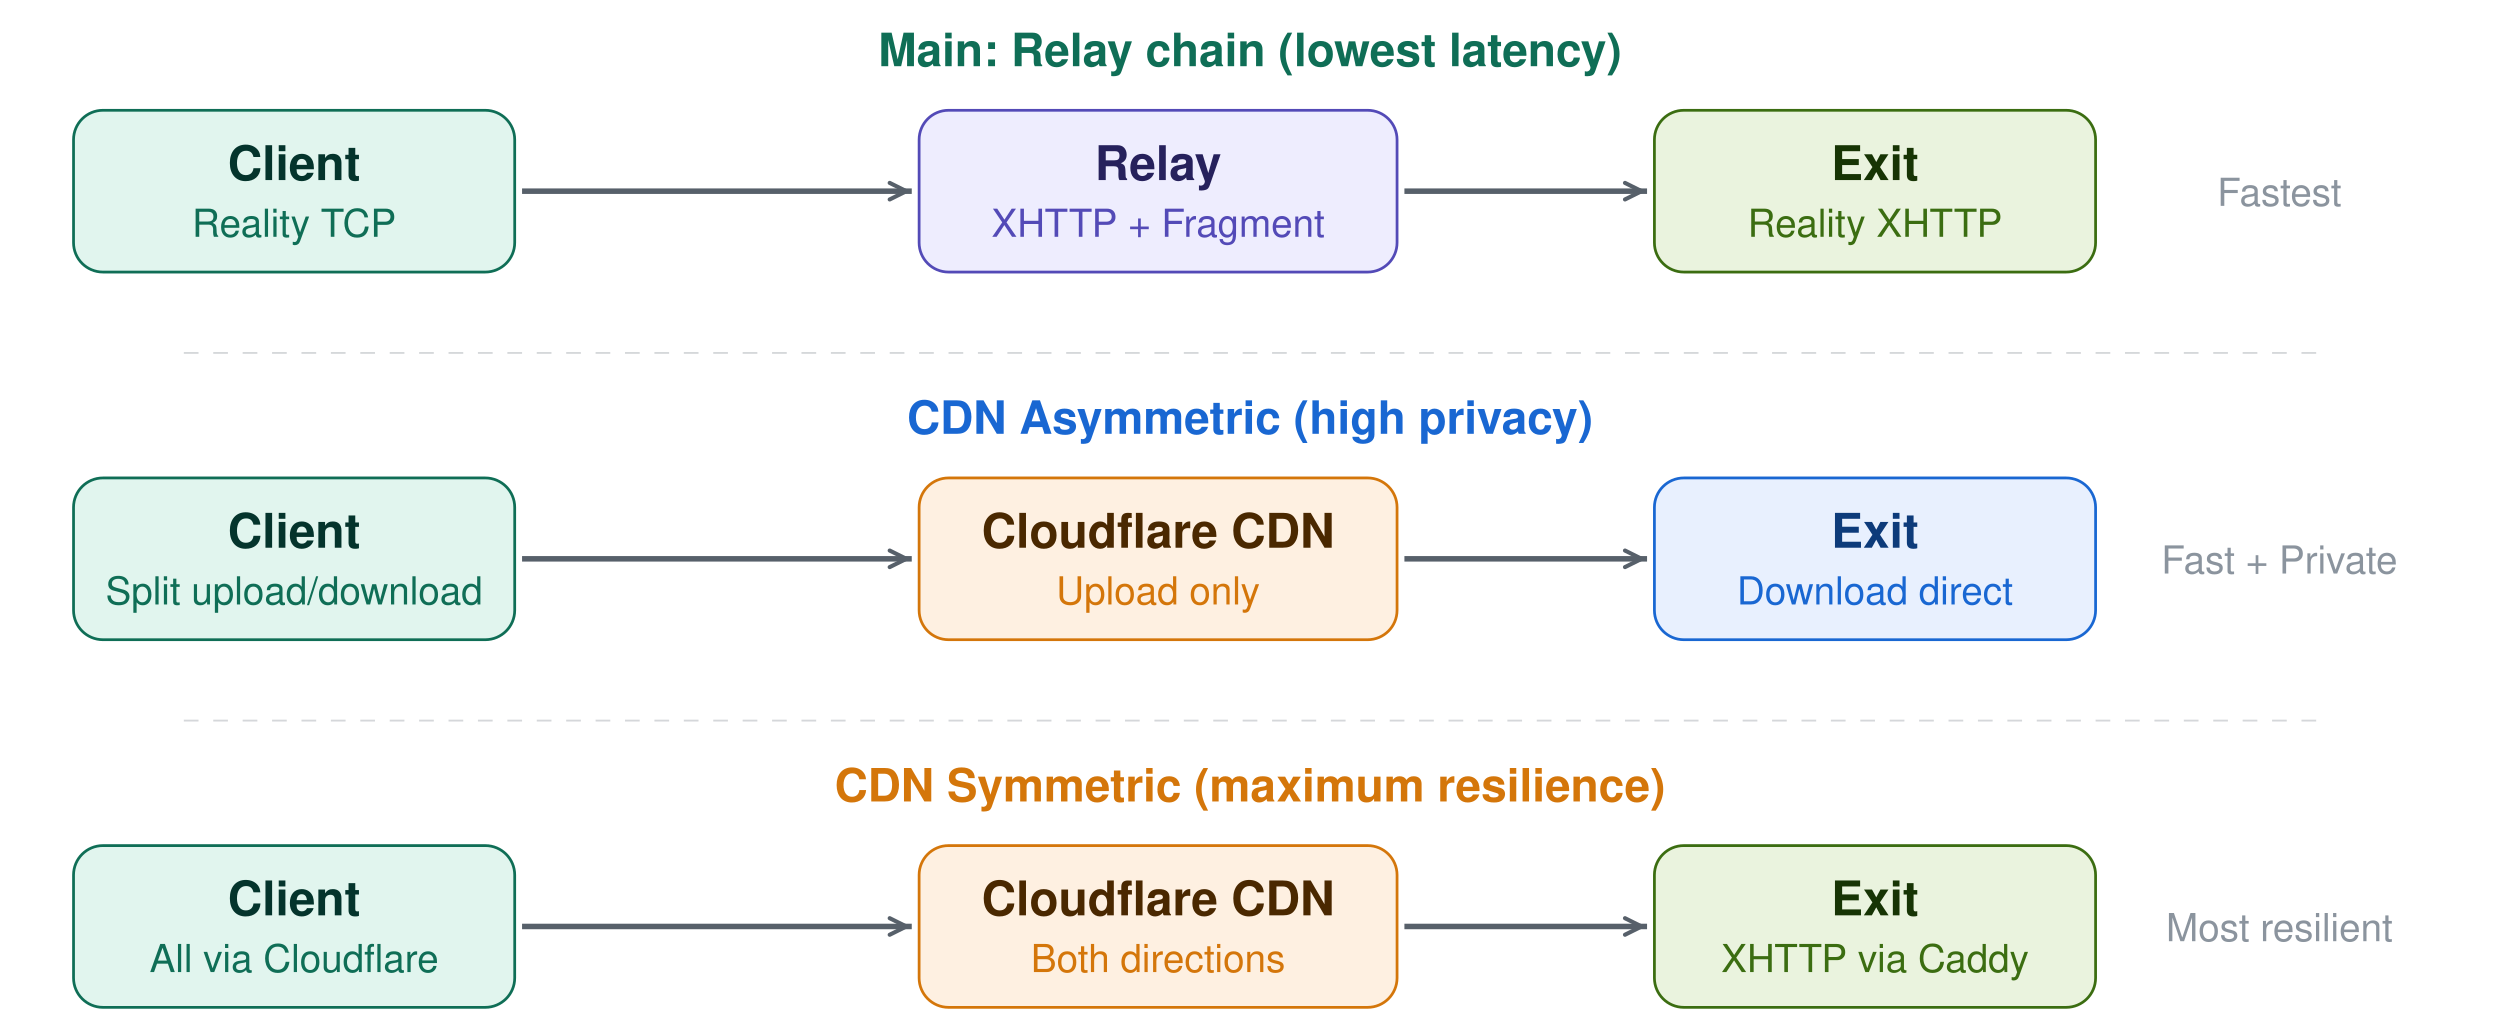
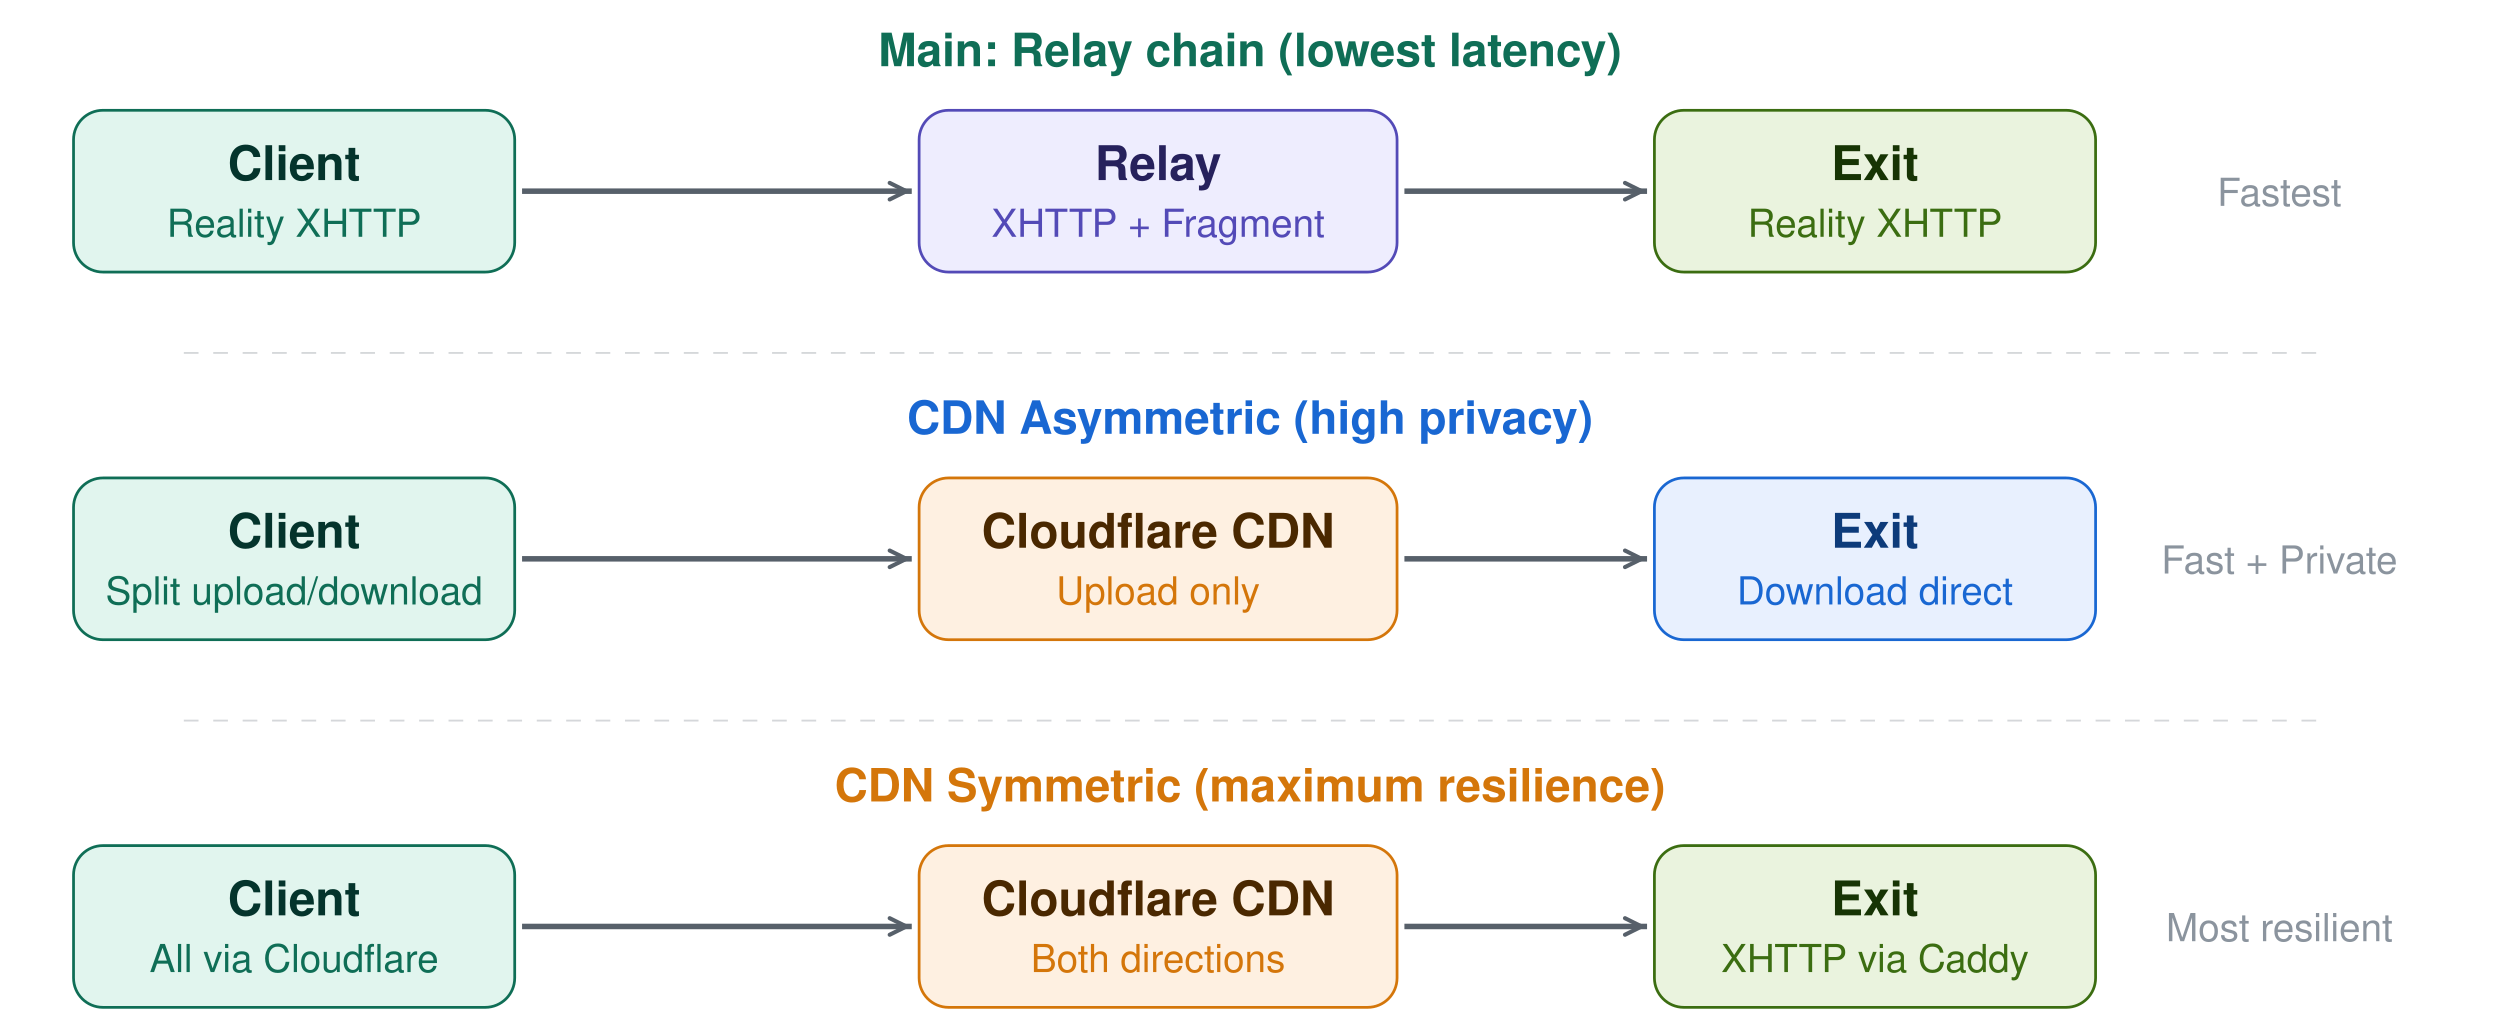
<svg xmlns="http://www.w3.org/2000/svg" width="100%" viewBox="0 0 680 280">
  <style>
text{font-family:-apple-system,BlinkMacSystemFont,"Segoe UI",Helvetica,Arial,sans-serif}
.h{font-size:13px;font-weight:600}
.s{font-size:10.5px}
.lb{font-size:10.5px;text-anchor:middle}

.c1 rect{fill:#E1F5EE;stroke:#0F6E56;stroke-width:.75}
.c1 .h{fill:#04342C} .c1 .s{fill:#0F6E56}
.c2 rect{fill:#EEEDFE;stroke:#534AB7;stroke-width:.75}
.c2 .h{fill:#26215C} .c2 .s{fill:#534AB7}
.c6 rect{fill:#FEF0E1;stroke:#D4760A;stroke-width:.75}
.c6 .h{fill:#4A2800} .c6 .s{fill:#D4760A}
.c5 rect{fill:#E8F0FE;stroke:#1967D2;stroke-width:.75}
.c5 .h{fill:#0D3B7A} .c5 .s{fill:#1967D2}
.ok rect{fill:#EAF3DE;stroke:#3B6D11;stroke-width:.75}
.ok .h{fill:#173404} .ok .s{fill:#3B6D11}

.arr{stroke:#57606a;stroke-width:1.5;fill:none}
.lb{fill:#57606a}
.nt{fill:#8b949e;font-size:10.5px;text-anchor:middle}
.tt{font-size:12.5px;font-weight:600}
.sep{stroke:#57606a;stroke-width:.5;stroke-dasharray:4 4;opacity:.25}

@media(prefers-color-scheme:dark){
.c1 rect{fill:#085041;stroke:#5DCAA5} .c1 .h{fill:#E1F5EE} .c1 .s{fill:#9FE1CB}
.c2 rect{fill:#3C3489;stroke:#AFA9EC} .c2 .h{fill:#EEEDFE} .c2 .s{fill:#CECBF6}
.c6 rect{fill:#5D3A00;stroke:#F5A623} .c6 .h{fill:#FEF0E1} .c6 .s{fill:#F5CF86}
.c5 rect{fill:#0D3B7A;stroke:#8AB4F8} .c5 .h{fill:#E8F0FE} .c5 .s{fill:#AECBFA}
.ok rect{fill:#27500A;stroke:#97C459} .ok .h{fill:#EAF3DE} .ok .s{fill:#C0DD97}
.arr{stroke:#8b949e} .lb{fill:#8b949e} .nt{fill:#656d76} .sep{stroke:#8b949e}
}
</style>
  <defs>
    <marker id="a" viewBox="0 0 10 10" refX="9" refY="5" markerWidth="5" markerHeight="5" orient="auto">
      <path d="M1 2L7 5L1 8" fill="none" stroke-width="1.5" stroke-linecap="round" stroke-linejoin="round" class="arr" />
    </marker>
  </defs>
  <text class="tt lb" x="340" y="18" style="fill:#0F6E56">Main: Relay chain (lowest latency)</text>
  <g class="c1">
    <rect x="20" y="30" width="120" height="44" rx="8" />
    <text class="h" x="80" y="46" text-anchor="middle" dominant-baseline="central">Client</text>
-     <text class="s" x="80" y="62" text-anchor="middle" dominant-baseline="central">Reality TCP</text>
+     <text class="s" x="80" y="62" text-anchor="middle" dominant-baseline="central">Reality XHTTP</text>
  </g>
  <line x1="142" y1="52" x2="248" y2="52" class="arr" marker-end="url(#a)" />
  <g class="c2">
    <rect x="250" y="30" width="130" height="44" rx="8" />
    <text class="h" x="315" y="46" text-anchor="middle" dominant-baseline="central">Relay</text>
    <text class="s" x="315" y="62" text-anchor="middle" dominant-baseline="central">XHTTP + Fragment</text>
  </g>
  <line x1="382" y1="52" x2="448" y2="52" class="arr" marker-end="url(#a)" />
  <g class="ok">
    <rect x="450" y="30" width="120" height="44" rx="8" />
    <text class="h" x="510" y="46" text-anchor="middle" dominant-baseline="central">Exit</text>
    <text class="s" x="510" y="62" text-anchor="middle" dominant-baseline="central">Reality XHTTP</text>
  </g>
  <text class="nt" x="620" y="56">Fastest</text>
  <line x1="50" y1="96" x2="630" y2="96" class="sep" />
  <text class="tt lb" x="340" y="118" style="fill:#1967D2">CDN Asymmetric (high privacy)</text>
  <g class="c1">
    <rect x="20" y="130" width="120" height="44" rx="8" />
    <text class="h" x="80" y="146" text-anchor="middle" dominant-baseline="central">Client</text>
    <text class="s" x="80" y="162" text-anchor="middle" dominant-baseline="central">Split upload/download</text>
  </g>
  <line x1="142" y1="152" x2="248" y2="152" class="arr" marker-end="url(#a)" />
  <g class="c6">
    <rect x="250" y="130" width="130" height="44" rx="8" />
    <text class="h" x="315" y="146" text-anchor="middle" dominant-baseline="central">Cloudflare CDN</text>
    <text class="s" x="315" y="162" text-anchor="middle" dominant-baseline="central">Upload only</text>
  </g>
  <line x1="382" y1="152" x2="448" y2="152" class="arr" marker-end="url(#a)" />
  <g class="c5">
    <rect x="450" y="130" width="120" height="44" rx="8" />
    <text class="h" x="510" y="146" text-anchor="middle" dominant-baseline="central">Exit</text>
    <text class="s" x="510" y="162" text-anchor="middle" dominant-baseline="central">Download direct</text>
  </g>
  <text class="nt" x="620" y="156">Fast + Private</text>
  <line x1="50" y1="196" x2="630" y2="196" class="sep" />
  <text class="tt lb" x="340" y="218" style="fill:#D4760A">CDN Symmetric (maximum resilience)</text>
  <g class="c1">
    <rect x="20" y="230" width="120" height="44" rx="8" />
    <text class="h" x="80" y="246" text-anchor="middle" dominant-baseline="central">Client</text>
    <text class="s" x="80" y="262" text-anchor="middle" dominant-baseline="central">All via Cloudflare</text>
  </g>
  <line x1="142" y1="252" x2="248" y2="252" class="arr" marker-end="url(#a)" />
  <g class="c6">
    <rect x="250" y="230" width="130" height="44" rx="8" />
    <text class="h" x="315" y="246" text-anchor="middle" dominant-baseline="central">Cloudflare CDN</text>
    <text class="s" x="315" y="262" text-anchor="middle" dominant-baseline="central">Both directions</text>
  </g>
  <line x1="382" y1="252" x2="448" y2="252" class="arr" marker-end="url(#a)" />
  <g class="ok">
    <rect x="450" y="230" width="120" height="44" rx="8" />
    <text class="h" x="510" y="246" text-anchor="middle" dominant-baseline="central">Exit</text>
    <text class="s" x="510" y="262" text-anchor="middle" dominant-baseline="central">XHTTP via Caddy</text>
  </g>
  <text class="nt" x="620" y="256">Most resilient</text>
</svg>
